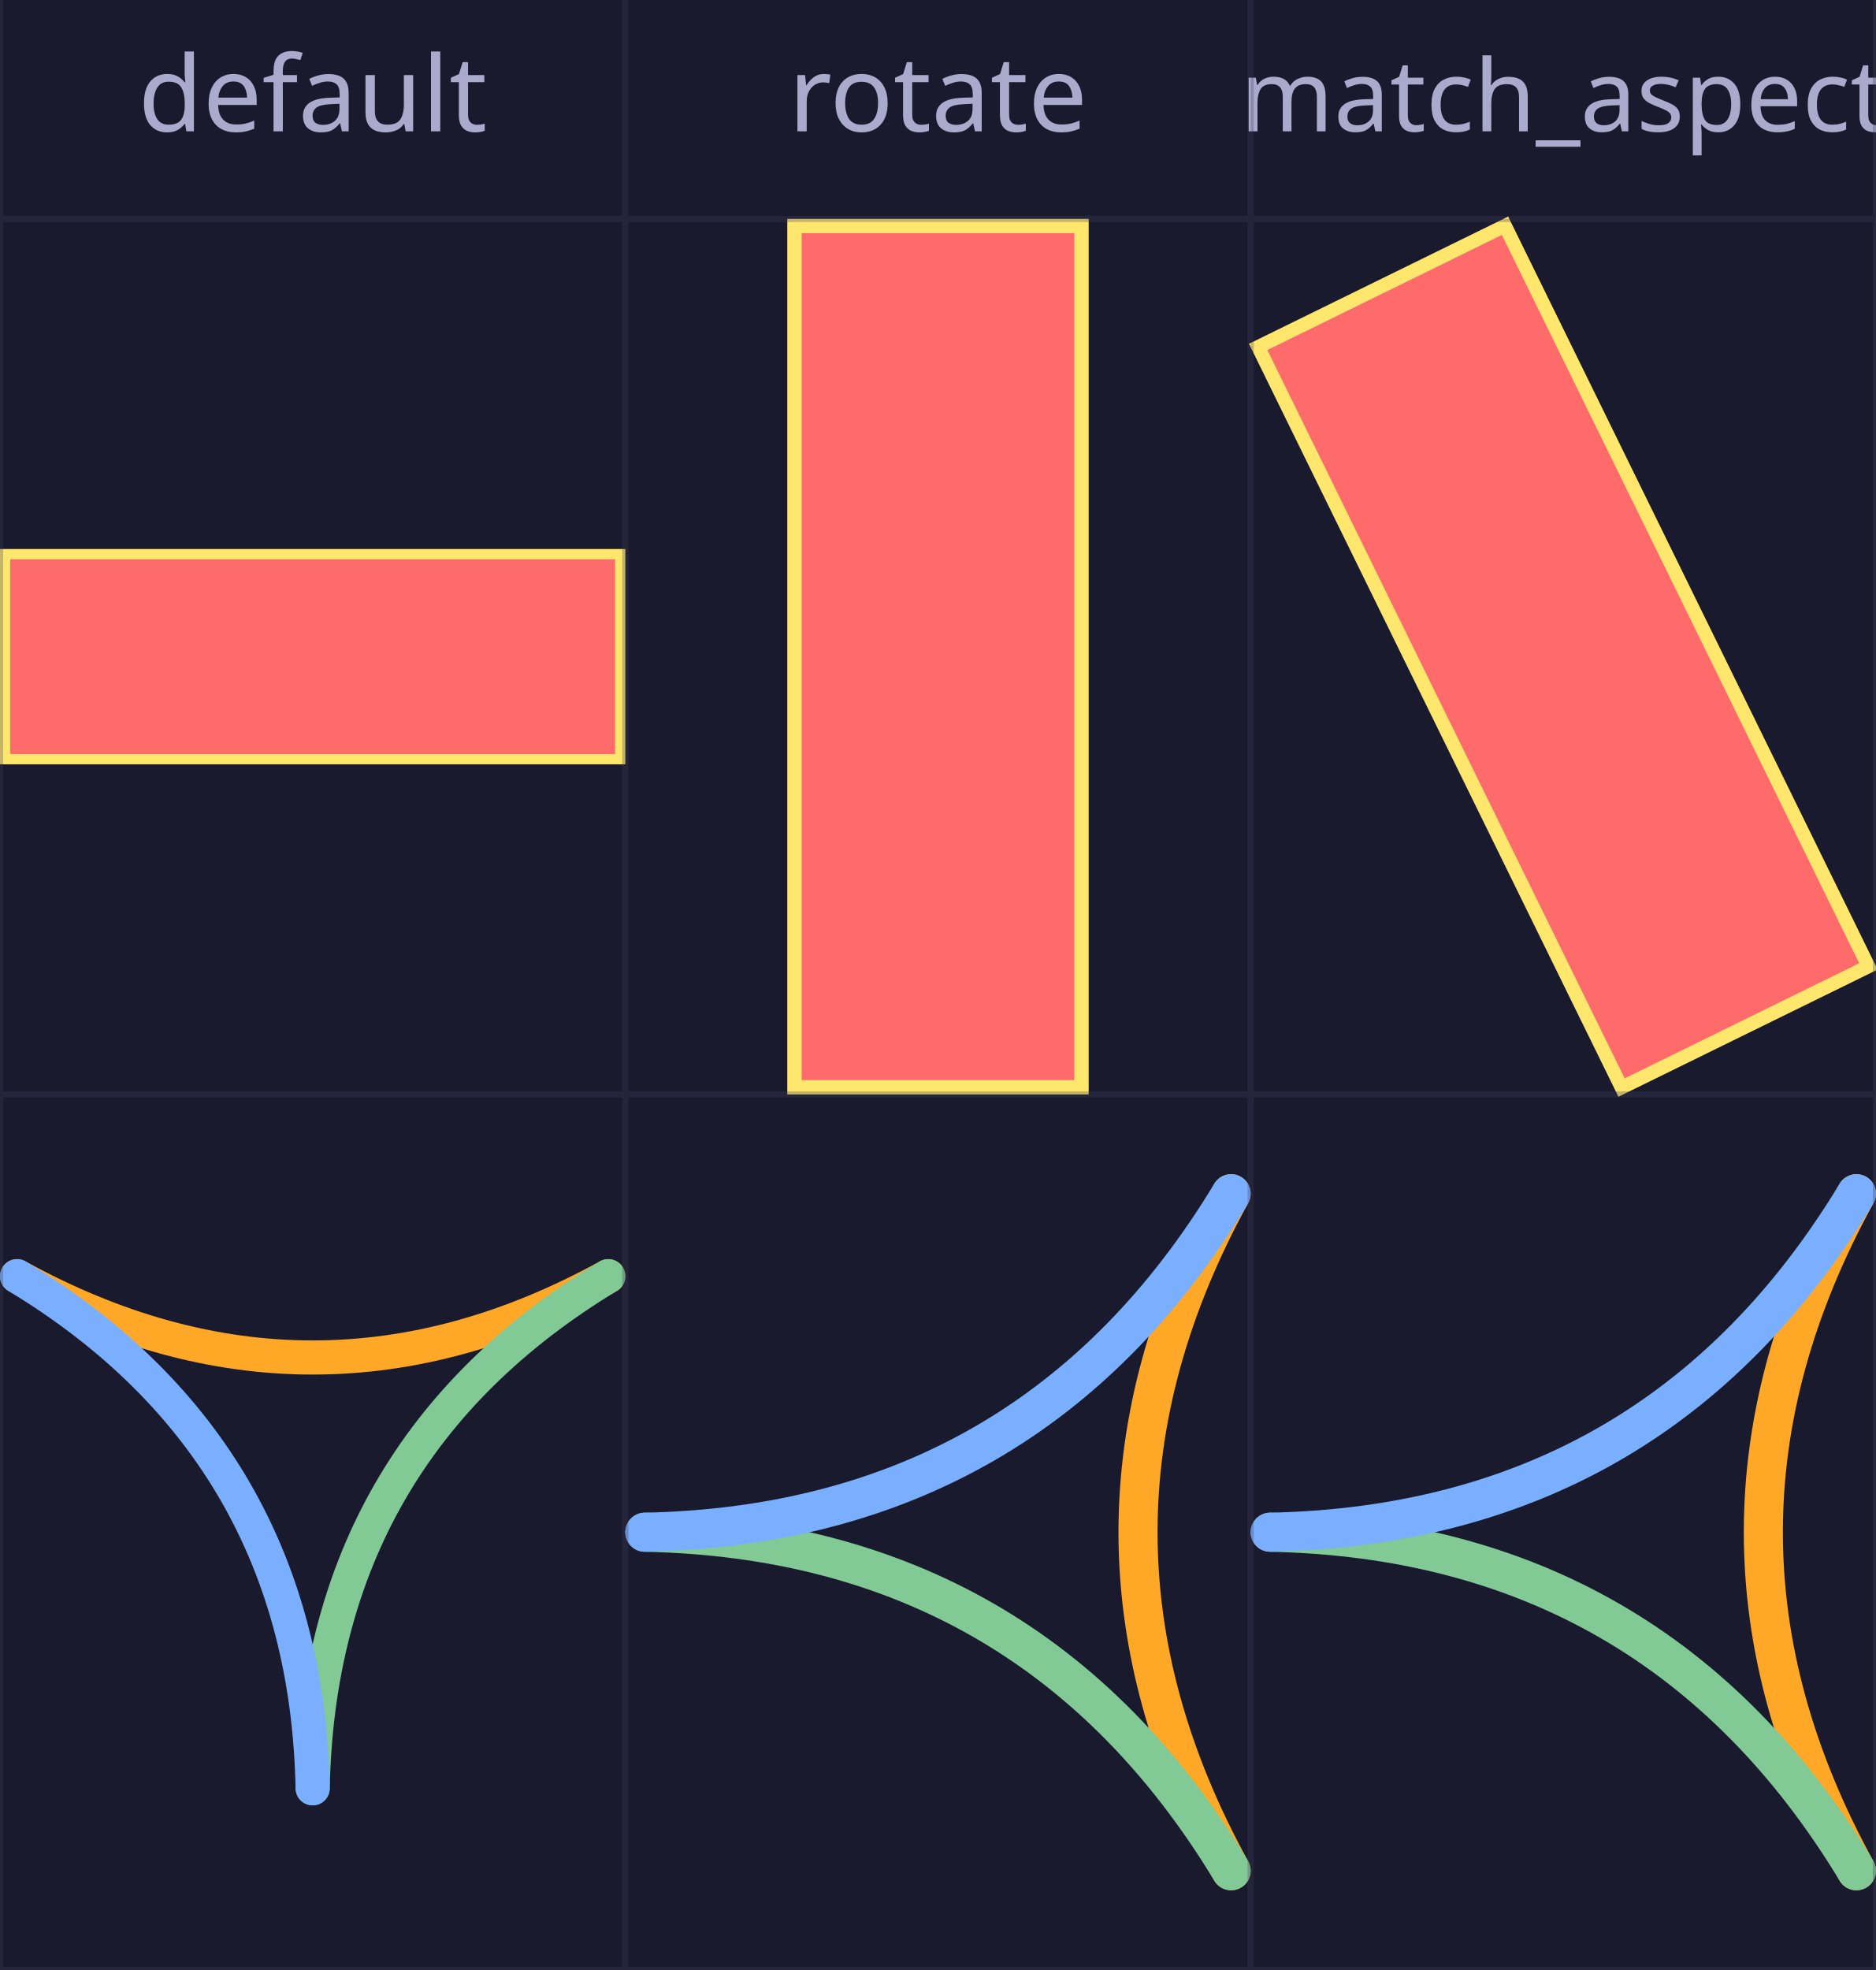
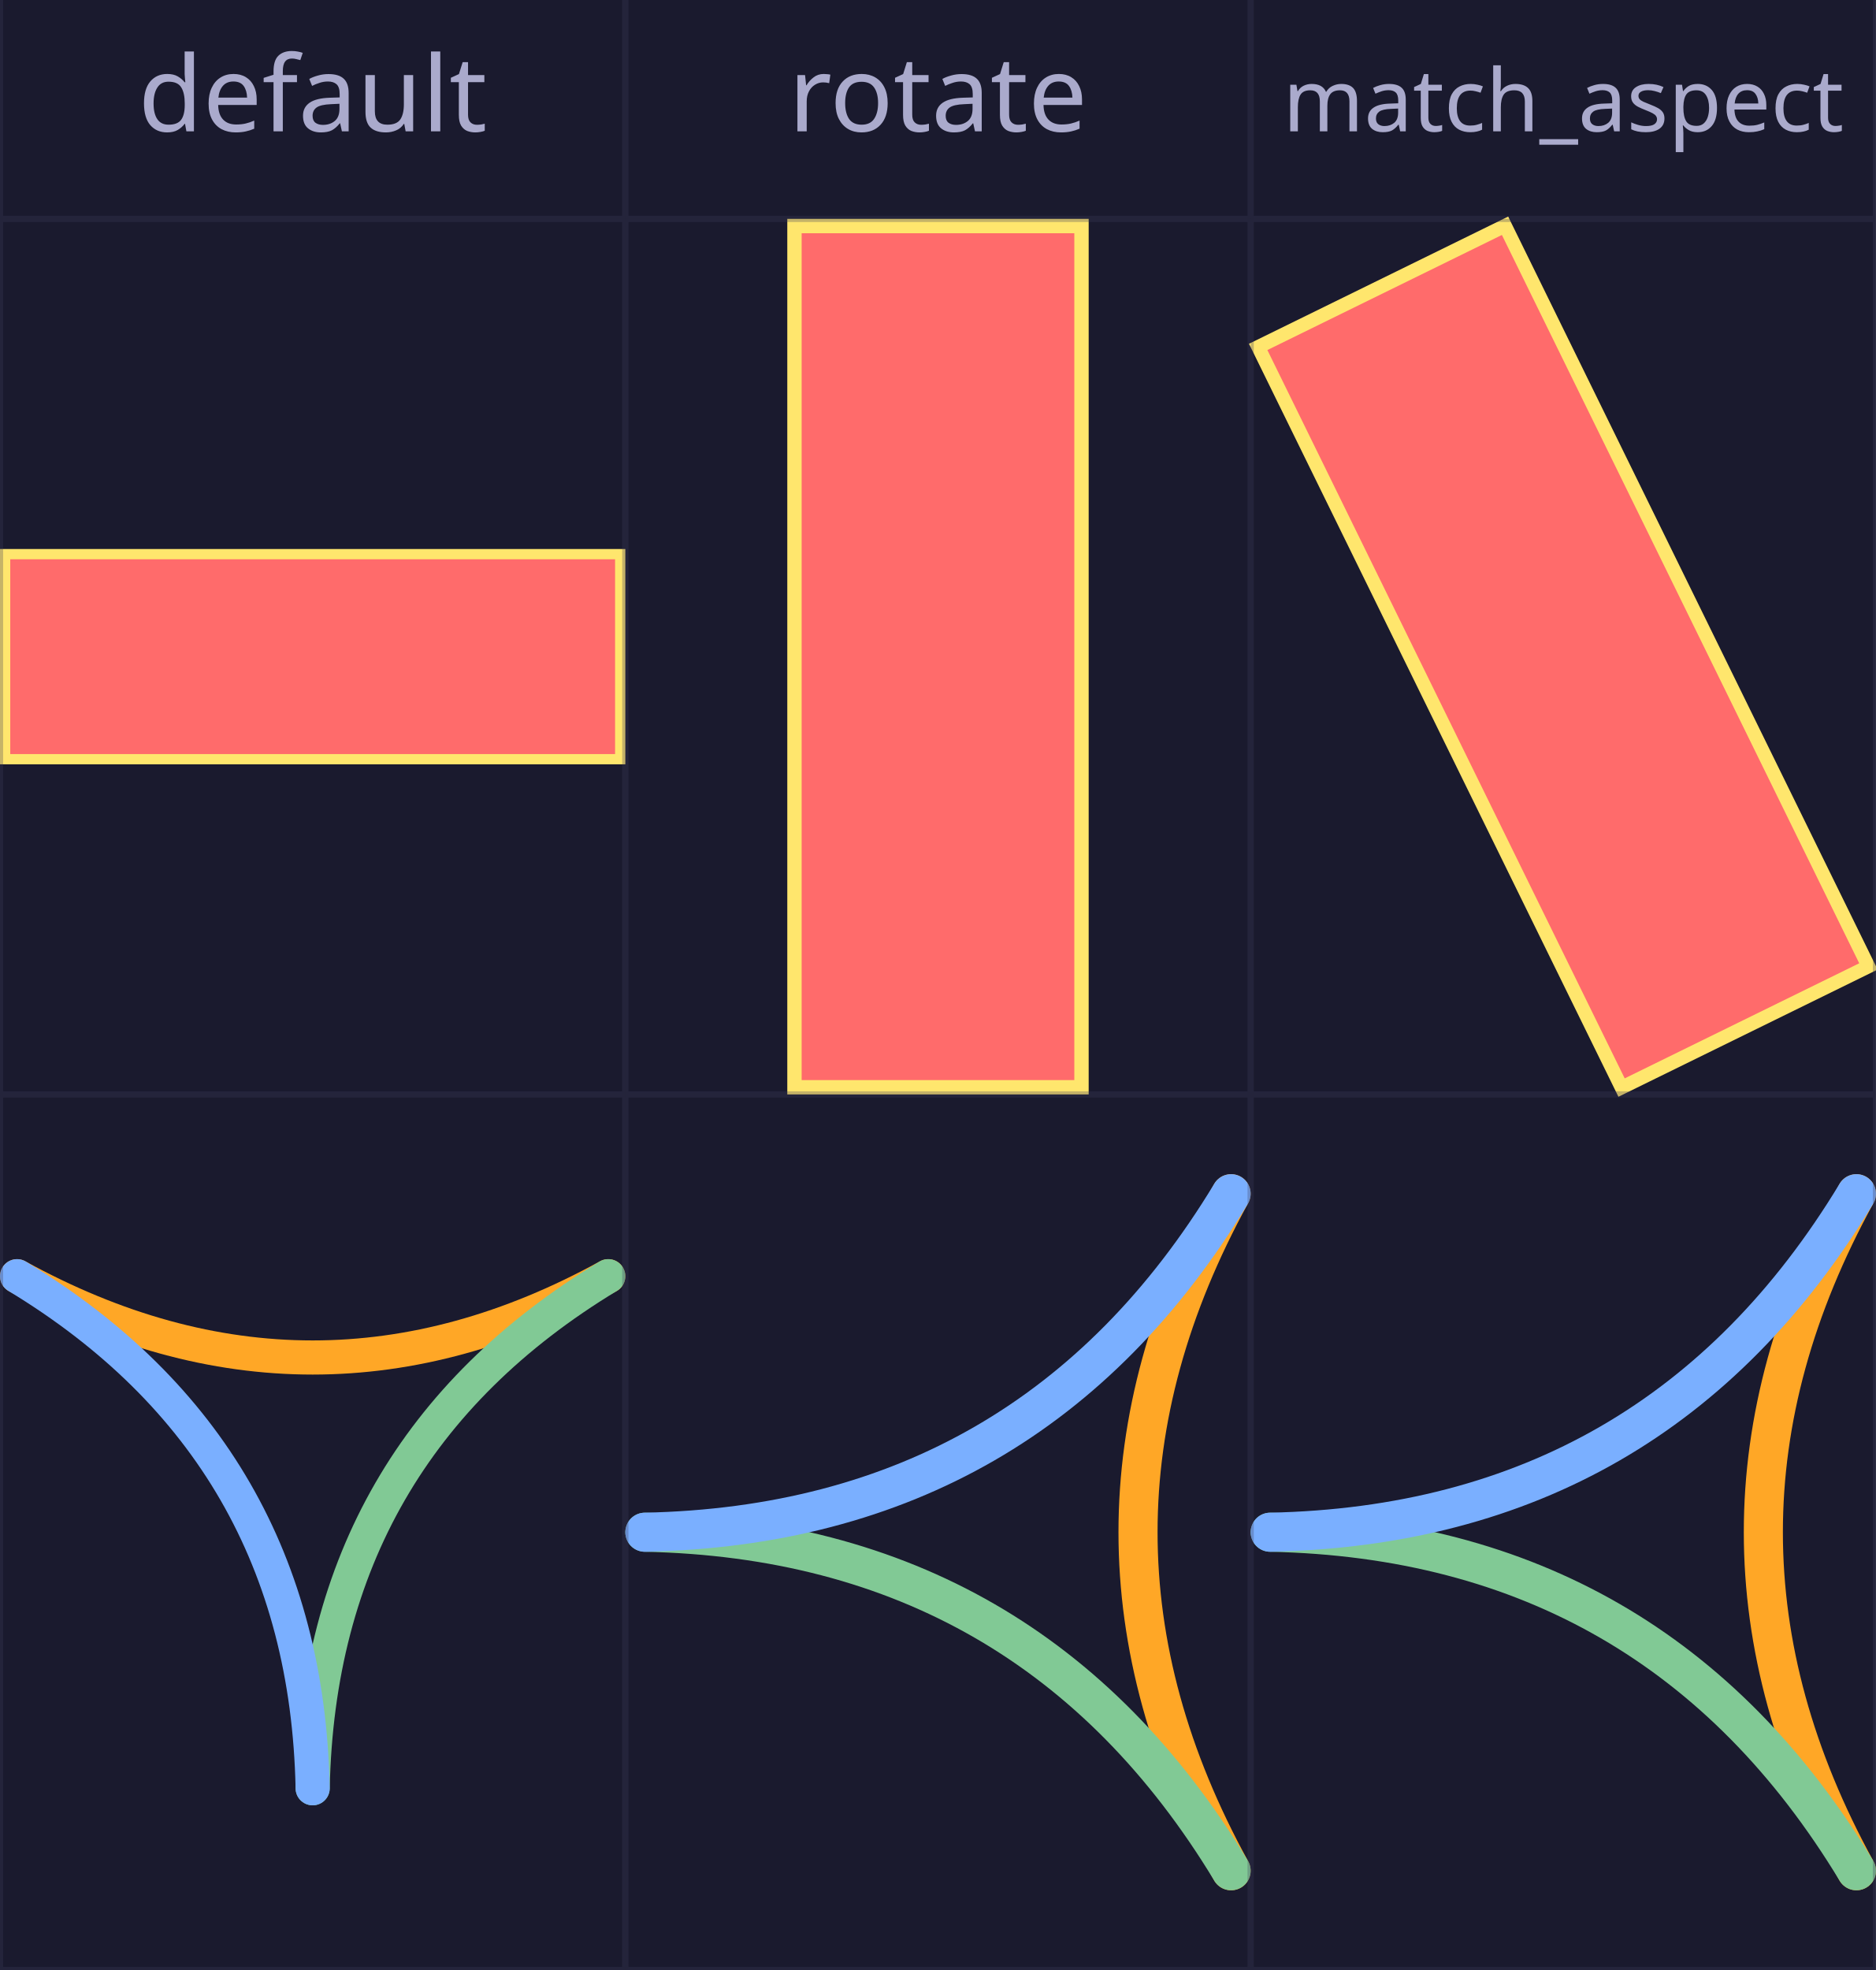
<svg xmlns="http://www.w3.org/2000/svg" width="300" height="315.0" viewBox="0.0 105.0 300.0 315.0">
  <rect x="0.0" y="105.0" width="300.0" height="315.0" fill="#1a1a2e" />
  <text x="50" y="126" font-size="16.8" font-family="sans-serif" font-style="normal" font-weight="normal" fill="#aaaacc" text-anchor="middle" dominant-baseline="auto">default</text>
  <rect x="0.25" y="0.25" width="99.5" height="139.5" fill="none" stroke="#3d3d5c" stroke-width="0.5" fill-opacity="0.3" stroke-opacity="0.3" />
  <text x="150" y="126" font-size="16.8" font-family="sans-serif" font-style="normal" font-weight="normal" fill="#aaaacc" text-anchor="middle" dominant-baseline="auto">rotate</text>
  <rect x="100.25" y="0.25" width="99.5" height="139.5" fill="none" stroke="#3d3d5c" stroke-width="0.5" fill-opacity="0.3" stroke-opacity="0.3" />
-   <text x="250" y="126" font-size="16" font-family="sans-serif" font-style="normal" font-weight="normal" fill="#aaaacc" text-anchor="middle" dominant-baseline="auto">match_aspect</text>
+   <text x="250" y="126" font-size="13.889" font-family="sans-serif" font-style="normal" font-weight="normal" fill="#aaaacc" text-anchor="middle" dominant-baseline="auto">match_aspect</text>
  <rect x="200.25" y="0.25" width="99.5" height="139.5" fill="none" stroke="#3d3d5c" stroke-width="0.5" fill-opacity="0.3" stroke-opacity="0.3" />
  <g transform="translate(50, 210) scale(1.63934)">
    <rect x="-30" y="-10" width="60" height="20" fill="#ff6b6b" stroke="#ffe66d" stroke-width="1" />
  </g>
  <rect x="0.25" y="140.25" width="99.5" height="139.5" fill="none" stroke="#3d3d5c" stroke-width="0.5" fill-opacity="0.3" stroke-opacity="0.3" />
  <g transform="translate(150, 210) rotate(90) scale(2.29508)">
    <rect x="-30" y="-10" width="60" height="20" fill="#ff6b6b" stroke="#ffe66d" stroke-width="1" />
  </g>
  <rect x="100.25" y="140.25" width="99.5" height="139.5" fill="none" stroke="#3d3d5c" stroke-width="0.5" fill-opacity="0.3" stroke-opacity="0.3" />
  <g transform="translate(250, 210) rotate(63.8636) scale(2.19866)">
    <rect x="-30" y="-10" width="60" height="20" fill="#ff6b6b" stroke="#ffe66d" stroke-width="1" />
  </g>
  <rect x="200.25" y="140.25" width="99.5" height="139.5" fill="none" stroke="#3d3d5c" stroke-width="0.5" fill-opacity="0.3" stroke-opacity="0.3" />
  <g transform="translate(50, 336.354) scale(1.09167)">
    <path d="M -43.301 -25 Q 0 -1.184 43.301 -25" fill="none" stroke="#ffa726" stroke-width="5" stroke-linecap="round" />
    <path d="M 43.301 -25 Q 1.026 0.592 0 50" fill="none" stroke="#81c995" stroke-width="5" stroke-linecap="round" />
    <path d="M 0 50 Q -1.026 0.592 -43.301 -25" fill="none" stroke="#7aafff" stroke-width="5" stroke-linecap="round" />
  </g>
  <rect x="0.25" y="280.25" width="99.5" height="139.5" fill="none" stroke="#3d3d5c" stroke-width="0.5" fill-opacity="0.3" stroke-opacity="0.3" />
  <g transform="translate(165.625, 350) rotate(90) scale(1.25)">
    <path d="M -43.301 -25 Q 0 -1.184 43.301 -25" fill="none" stroke="#ffa726" stroke-width="5" stroke-linecap="round" />
    <path d="M 43.301 -25 Q 1.026 0.592 0 50" fill="none" stroke="#81c995" stroke-width="5" stroke-linecap="round" />
    <path d="M 0 50 Q -1.026 0.592 -43.301 -25" fill="none" stroke="#7aafff" stroke-width="5" stroke-linecap="round" />
  </g>
  <rect x="100.25" y="280.25" width="99.5" height="139.5" fill="none" stroke="#3d3d5c" stroke-width="0.5" fill-opacity="0.3" stroke-opacity="0.3" />
  <g transform="translate(265.625, 350) rotate(90) scale(1.25)">
    <path d="M -43.301 -25 Q 0 -1.184 43.301 -25" fill="none" stroke="#ffa726" stroke-width="5" stroke-linecap="round" />
    <path d="M 43.301 -25 Q 1.026 0.592 0 50" fill="none" stroke="#81c995" stroke-width="5" stroke-linecap="round" />
    <path d="M 0 50 Q -1.026 0.592 -43.301 -25" fill="none" stroke="#7aafff" stroke-width="5" stroke-linecap="round" />
  </g>
  <rect x="200.25" y="280.25" width="99.5" height="139.5" fill="none" stroke="#3d3d5c" stroke-width="0.5" fill-opacity="0.3" stroke-opacity="0.3" />
</svg>
